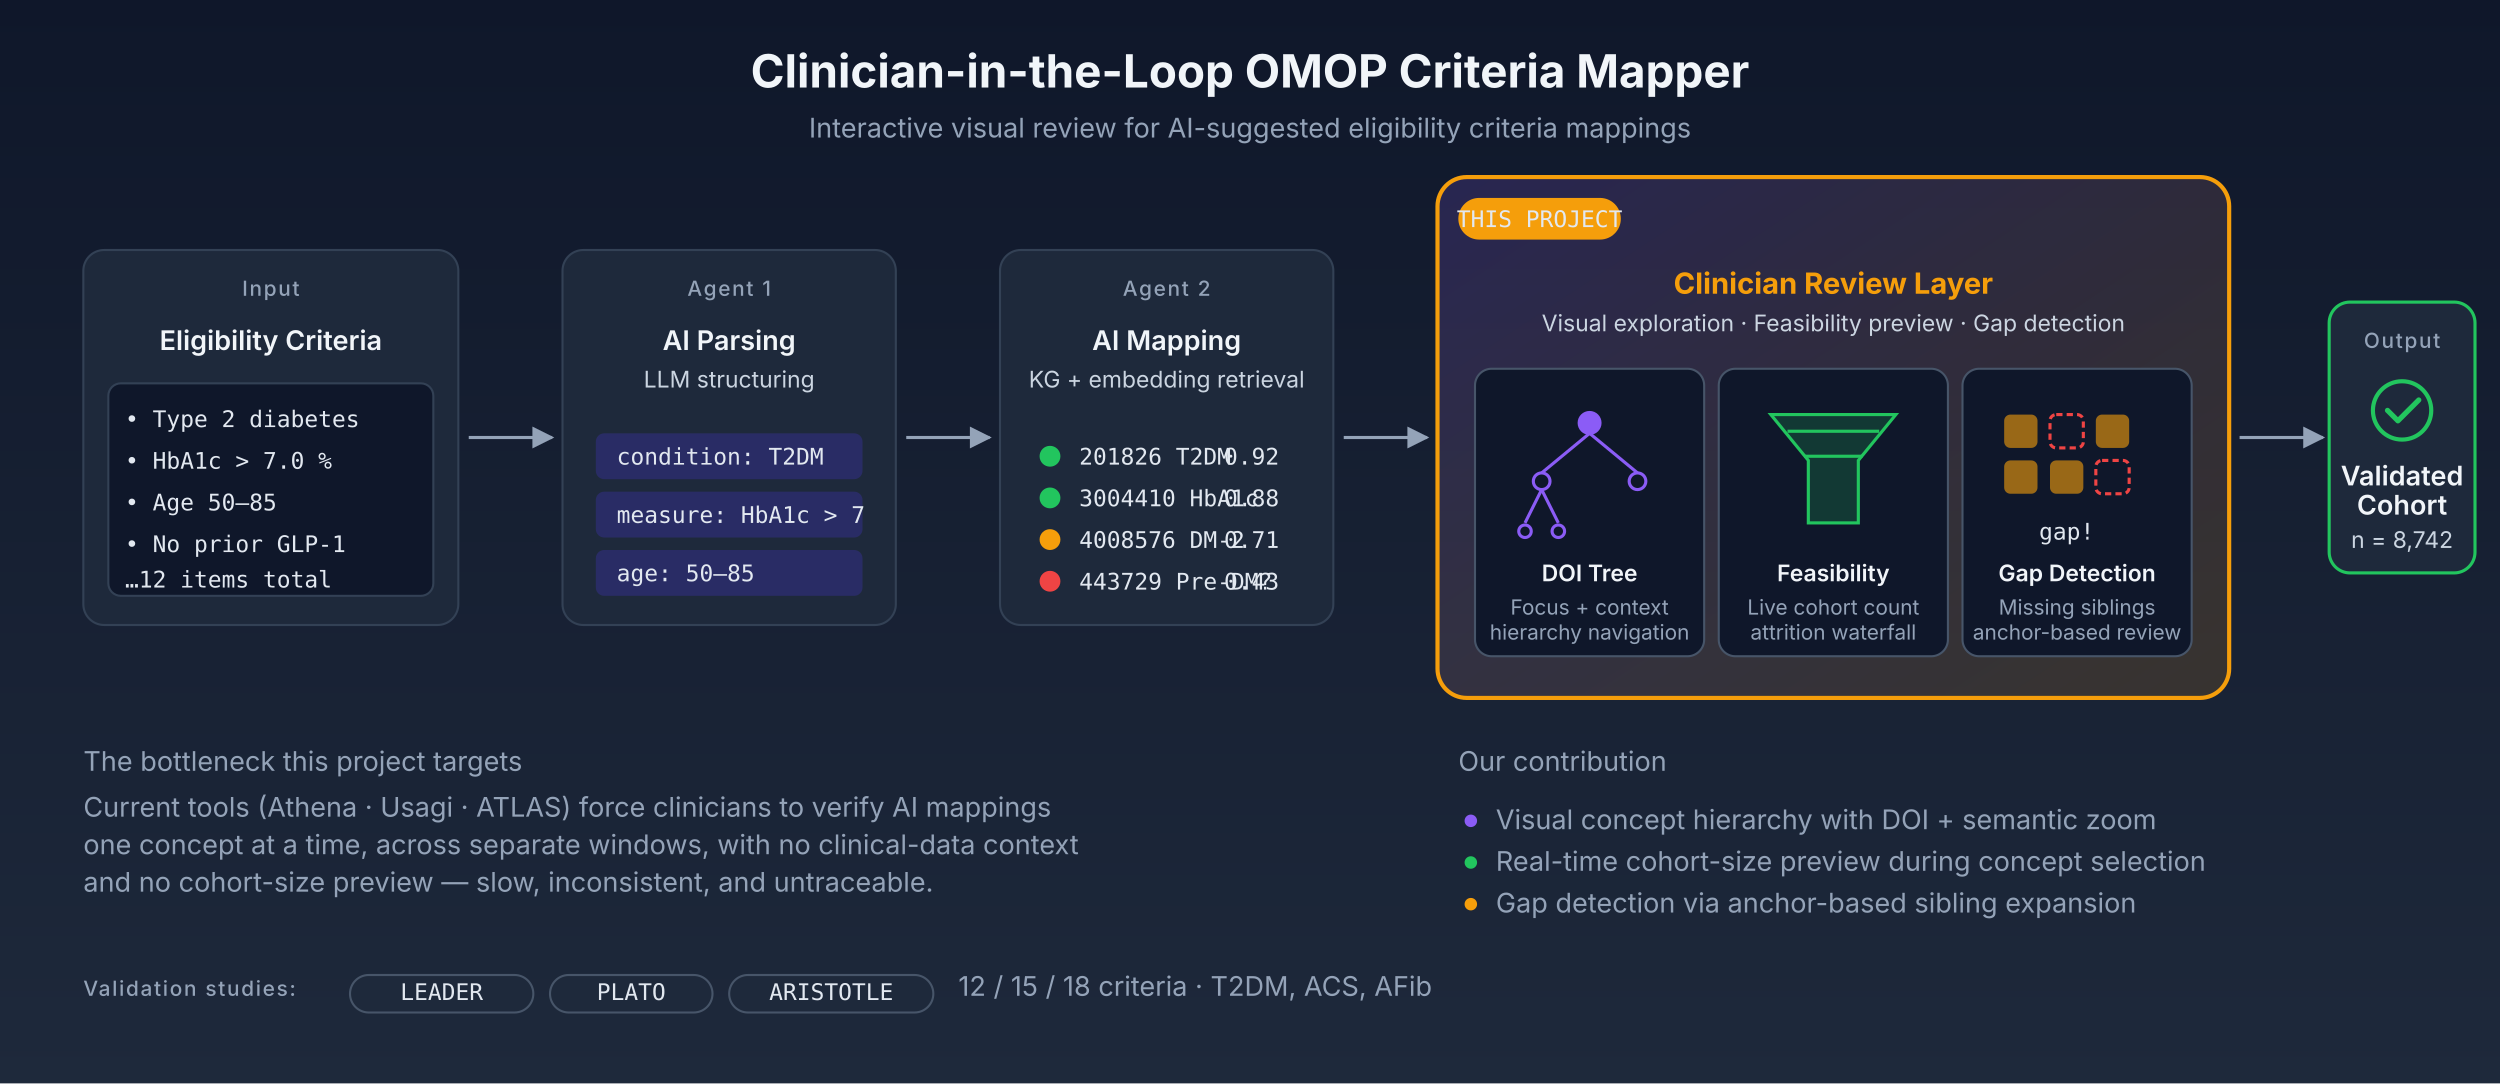
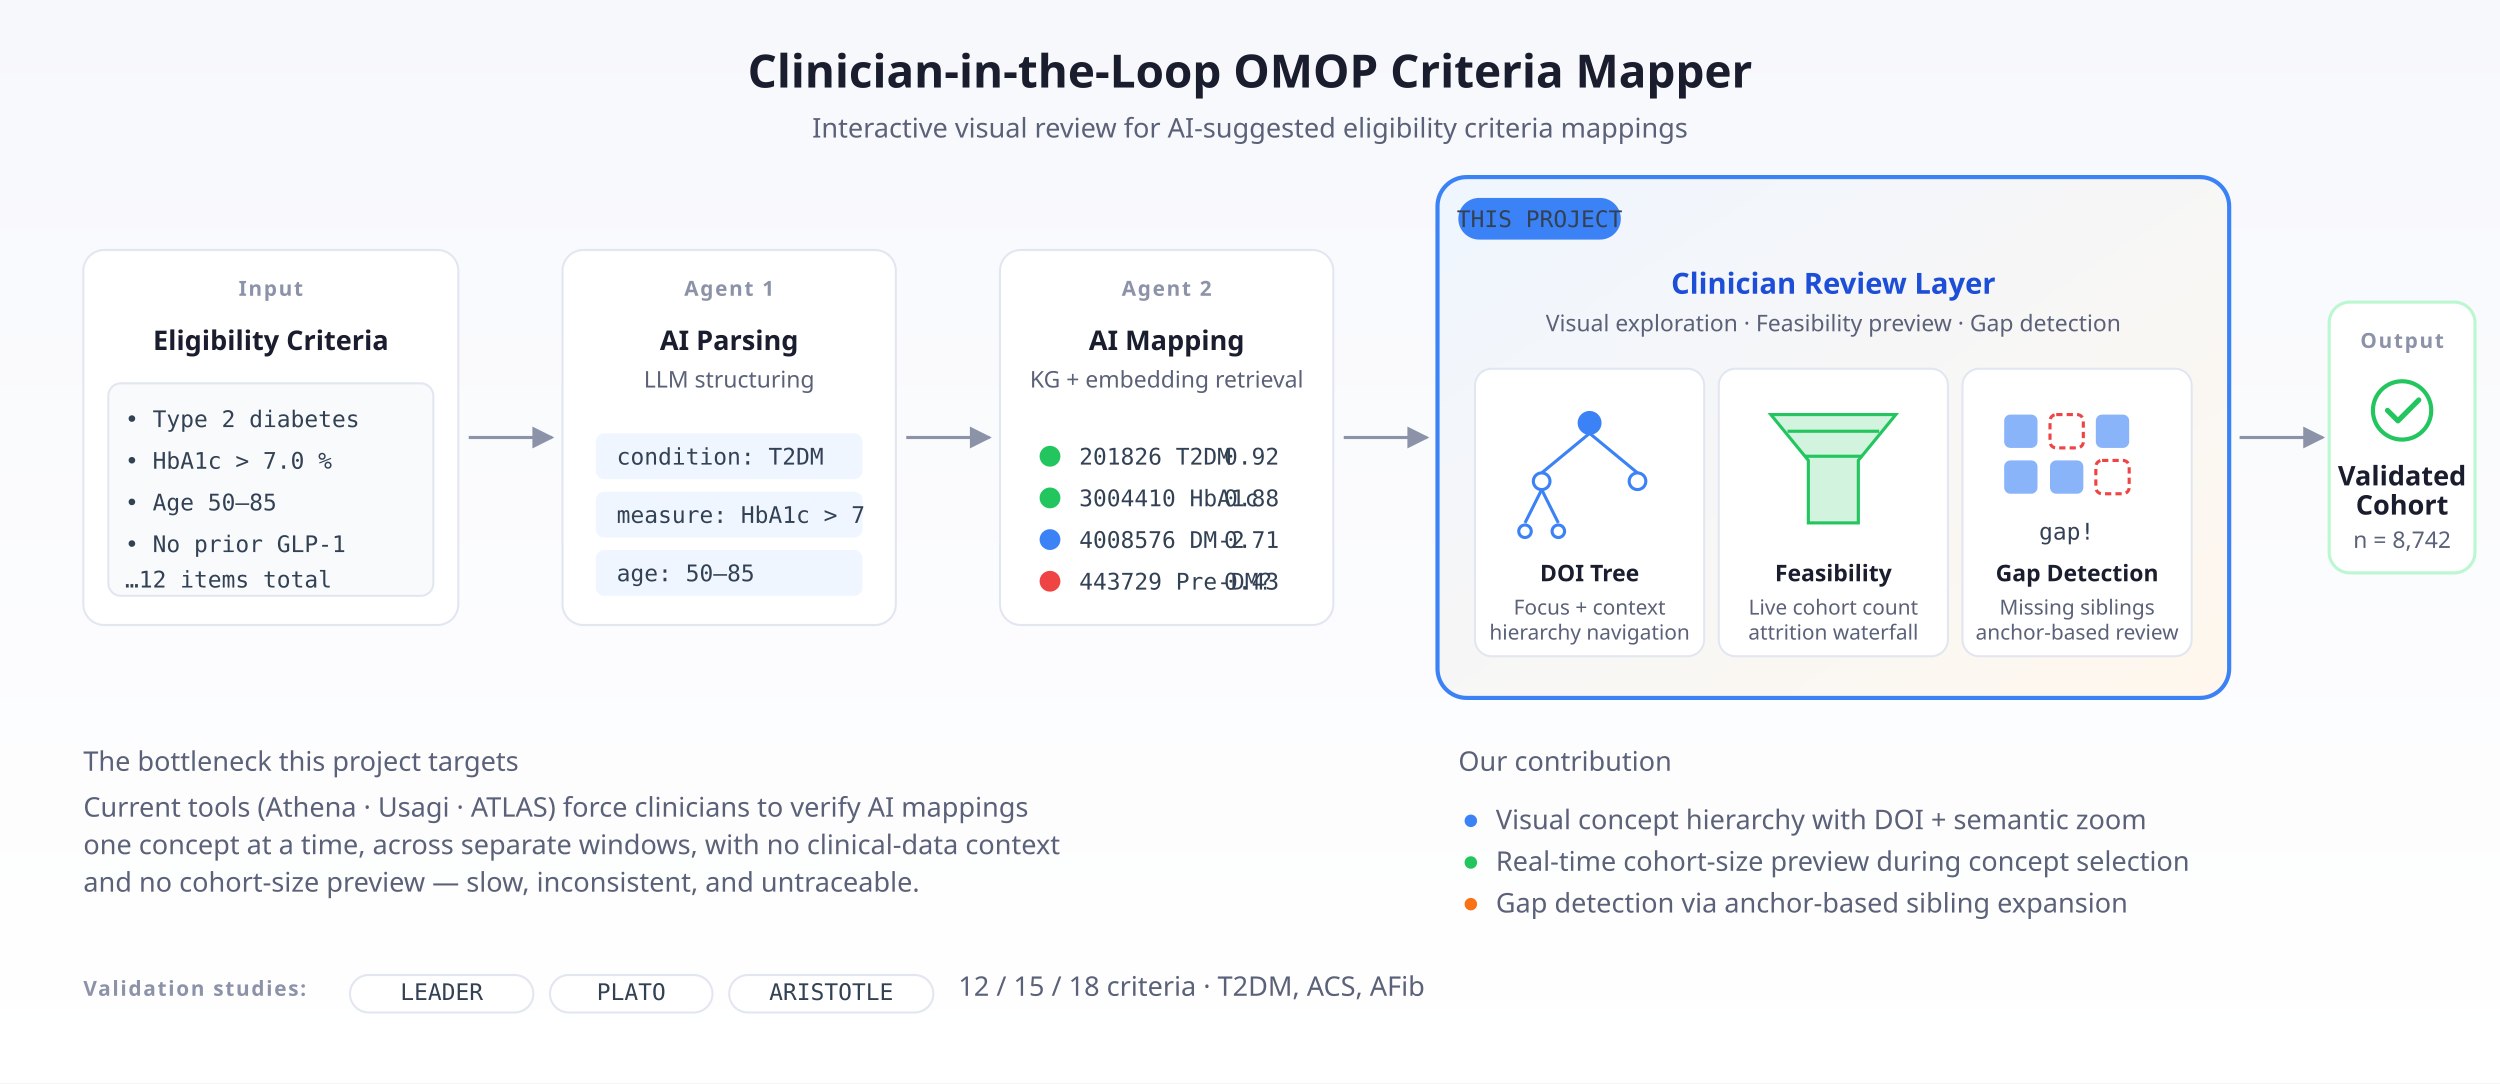
<svg xmlns="http://www.w3.org/2000/svg" viewBox="0 0 1200 520" role="img" aria-labelledby="va-title va-desc">
  <defs>
    <linearGradient id="bg" x1="0" y1="0" x2="0" y2="1">
-       <stop offset="0%" stop-color="#0f172a" />
-       <stop offset="100%" stop-color="#1e293b" />
+       <stop offset="0%" stop-color="#f7f8fc" />
+       <stop offset="100%" stop-color="#ffffff" />
    </linearGradient>
    <linearGradient id="focus" x1="0" y1="0" x2="1" y2="1">
-       <stop offset="0%" stop-color="#8b5cf6" stop-opacity="0.18" />
-       <stop offset="100%" stop-color="#f59e0b" stop-opacity="0.14" />
+       <stop offset="0%" stop-color="#eff6ff" stop-opacity="1" />
+       <stop offset="100%" stop-color="#fff7ed" stop-opacity="1" />
    </linearGradient>
    <marker id="arrow" viewBox="0 0 10 10" refX="9" refY="5" markerWidth="7" markerHeight="7" orient="auto-start-reverse">
-       <path d="M0,0 L10,5 L0,10 Z" fill="#94a3b8" />
+       <path d="M0,0 L10,5 L0,10 Z" fill="#8c93a8" />
    </marker>
    <style>
-       .title { font: 700 22px 'Inter', system-ui, sans-serif; fill: #f1f5f9; }
-       .subtitle { font: 400 13px 'Inter', system-ui, sans-serif; fill: #94a3b8; }
-       .stage-label { font: 600 13px 'Inter', system-ui, sans-serif; fill: #f1f5f9; }
-       .stage-sub { font: 400 11px 'Inter', system-ui, sans-serif; fill: #cbd5e1; }
-       .stage-tag { font: 500 10px 'Inter', system-ui, sans-serif; fill: #94a3b8; letter-spacing: 0.08em; text-transform: uppercase; }
-       .focus-label { font: 700 14px 'Inter', system-ui, sans-serif; fill: #f59e0b; }
-       .pill-label { font: 600 11px 'Inter', system-ui, sans-serif; fill: #f1f5f9; }
-       .pill-sub { font: 400 10px 'Inter', system-ui, sans-serif; fill: #94a3b8; }
-       .code { font: 500 11px 'JetBrains Mono', ui-monospace, monospace; fill: #e2e8f0; }
-       .accent-purple { fill: #8b5cf6; }
-       .accent-gold { fill: #f59e0b; }
+       .title { font: 700 22px 'Apple SD Gothic Neo', 'Malgun Gothic', system-ui, sans-serif; fill: #1a1d2e; }
+       .subtitle { font: 400 13px 'Apple SD Gothic Neo', 'Malgun Gothic', system-ui, sans-serif; fill: #5a6178; }
+       .stage-label { font: 600 13px 'Apple SD Gothic Neo', 'Malgun Gothic', system-ui, sans-serif; fill: #1a1d2e; }
+       .stage-sub { font: 400 11px 'Apple SD Gothic Neo', 'Malgun Gothic', system-ui, sans-serif; fill: #5a6178; }
+       .stage-tag { font: 600 10px 'Apple SD Gothic Neo', 'Malgun Gothic', system-ui, sans-serif; fill: #8c93a8; letter-spacing: 0.08em; text-transform: uppercase; }
+       .focus-label { font: 700 14px 'Apple SD Gothic Neo', 'Malgun Gothic', system-ui, sans-serif; fill: #1d4ed8; }
+       .pill-label { font: 600 11px 'Apple SD Gothic Neo', 'Malgun Gothic', system-ui, sans-serif; fill: #1a1d2e; }
+       .pill-sub { font: 400 10px 'Apple SD Gothic Neo', 'Malgun Gothic', system-ui, sans-serif; fill: #5a6178; }
+       .code { font: 500 11px 'JetBrains Mono', ui-monospace, monospace; fill: #334155; }
+       .accent-purple { fill: #3b82f6; }
+       .accent-gold { fill: #f97316; }
      .accent-green { fill: #22c55e; }
    </style>
  </defs>
  <rect width="1200" height="520" fill="url(#bg)" />
  <text x="600" y="42" text-anchor="middle" class="title">Clinician-in-the-Loop OMOP Criteria Mapper</text>
  <text x="600" y="66" text-anchor="middle" class="subtitle">Interactive visual review for AI-suggested eligibility criteria mappings</text>
  <g transform="translate(40, 120)">
-     <rect width="180" height="180" rx="10" fill="#1e293b" stroke="#334155" stroke-width="1" />
+     <rect width="180" height="180" rx="10" fill="#ffffff" stroke="#e2e6f0" stroke-width="1" />
    <text x="90" y="22" text-anchor="middle" class="stage-tag">Input</text>
    <text x="90" y="48" text-anchor="middle" class="stage-label">Eligibility Criteria</text>
-     <rect x="12" y="64" width="156" height="102" rx="6" fill="#0f172a" stroke="#334155" />
+     <rect x="12" y="64" width="156" height="102" rx="6" fill="#f8fafc" stroke="#e2e6f0" />
    <text x="20" y="85" class="code">• Type 2 diabetes</text>
    <text x="20" y="105" class="code">• HbA1c &gt; 7.0 %</text>
    <text x="20" y="125" class="code">• Age 50–85</text>
    <text x="20" y="145" class="code">• No prior GLP-1</text>
-     <text x="20" y="162" class="code" fill="#64748b">…12 items total</text>
+     <text x="20" y="162" class="code" fill="#8c93a8">…12 items total</text>
  </g>
-   <line x1="225" y1="210" x2="265" y2="210" stroke="#94a3b8" stroke-width="1.5" marker-end="url(#arrow)" />
+   <line x1="225" y1="210" x2="265" y2="210" stroke="#8c93a8" stroke-width="1.5" marker-end="url(#arrow)" />
  <g transform="translate(270, 120)">
-     <rect width="160" height="180" rx="10" fill="#1e293b" stroke="#334155" stroke-width="1" />
+     <rect width="160" height="180" rx="10" fill="#ffffff" stroke="#e2e6f0" stroke-width="1" />
    <text x="80" y="22" text-anchor="middle" class="stage-tag">Agent 1</text>
    <text x="80" y="48" text-anchor="middle" class="stage-label">AI Parsing</text>
    <text x="80" y="66" text-anchor="middle" class="stage-sub">LLM structuring</text>
    <g transform="translate(16, 88)">
-       <rect width="128" height="22" rx="4" fill="#312e81" opacity="0.6" />
-       <text x="10" y="15" class="code" fill="#c4b5fd">condition: T2DM</text>
+       <rect width="128" height="22" rx="4" fill="#eff6ff" />
+       <text x="10" y="15" class="code" fill="#1d4ed8">condition: T2DM</text>
    </g>
    <g transform="translate(16, 116)">
-       <rect width="128" height="22" rx="4" fill="#312e81" opacity="0.6" />
-       <text x="10" y="15" class="code" fill="#c4b5fd">measure: HbA1c &gt; 7</text>
+       <rect width="128" height="22" rx="4" fill="#eff6ff" />
+       <text x="10" y="15" class="code" fill="#1d4ed8">measure: HbA1c &gt; 7</text>
    </g>
    <g transform="translate(16, 144)">
-       <rect width="128" height="22" rx="4" fill="#312e81" opacity="0.6" />
-       <text x="10" y="15" class="code" fill="#c4b5fd">age: 50–85</text>
+       <rect width="128" height="22" rx="4" fill="#eff6ff" />
+       <text x="10" y="15" class="code" fill="#1d4ed8">age: 50–85</text>
    </g>
  </g>
-   <line x1="435" y1="210" x2="475" y2="210" stroke="#94a3b8" stroke-width="1.5" marker-end="url(#arrow)" />
+   <line x1="435" y1="210" x2="475" y2="210" stroke="#8c93a8" stroke-width="1.5" marker-end="url(#arrow)" />
  <g transform="translate(480, 120)">
-     <rect width="160" height="180" rx="10" fill="#1e293b" stroke="#334155" stroke-width="1" />
+     <rect width="160" height="180" rx="10" fill="#ffffff" stroke="#e2e6f0" stroke-width="1" />
    <text x="80" y="22" text-anchor="middle" class="stage-tag">Agent 2</text>
    <text x="80" y="48" text-anchor="middle" class="stage-label">AI Mapping</text>
    <text x="80" y="66" text-anchor="middle" class="stage-sub">KG + embedding retrieval</text>
    <g transform="translate(16, 88)">
      <circle cx="8" cy="11" r="5" class="accent-green" />
      <text x="22" y="15" class="code">201826 T2DM</text>
-       <text x="118" y="15" text-anchor="end" class="code" fill="#64748b">0.92</text>
+       <text x="118" y="15" text-anchor="end" class="code" fill="#8c93a8">0.92</text>
    </g>
    <g transform="translate(16, 108)">
      <circle cx="8" cy="11" r="5" class="accent-green" />
      <text x="22" y="15" class="code">3004410 HbA1c</text>
-       <text x="118" y="15" text-anchor="end" class="code" fill="#64748b">0.88</text>
+       <text x="118" y="15" text-anchor="end" class="code" fill="#8c93a8">0.88</text>
    </g>
    <g transform="translate(16, 128)">
-       <circle cx="8" cy="11" r="5" fill="#f59e0b" />
+       <circle cx="8" cy="11" r="5" fill="#3b82f6" />
      <text x="22" y="15" class="code">4008576 DM-2</text>
-       <text x="118" y="15" text-anchor="end" class="code" fill="#64748b">0.71</text>
+       <text x="118" y="15" text-anchor="end" class="code" fill="#8c93a8">0.71</text>
    </g>
    <g transform="translate(16, 148)">
      <circle cx="8" cy="11" r="5" fill="#ef4444" />
      <text x="22" y="15" class="code">443729 Pre-DM?</text>
-       <text x="118" y="15" text-anchor="end" class="code" fill="#64748b">0.43</text>
+       <text x="118" y="15" text-anchor="end" class="code" fill="#8c93a8">0.43</text>
    </g>
  </g>
-   <line x1="645" y1="210" x2="685" y2="210" stroke="#94a3b8" stroke-width="1.5" marker-end="url(#arrow)" />
+   <line x1="645" y1="210" x2="685" y2="210" stroke="#8c93a8" stroke-width="1.5" marker-end="url(#arrow)" />
  <g transform="translate(690, 85)">
-     <rect width="380" height="250" rx="14" fill="url(#focus)" stroke="#f59e0b" stroke-width="2" />
-     <rect x="10" y="10" width="78" height="20" rx="10" fill="#f59e0b" />
-     <text x="49" y="24" text-anchor="middle" class="code" fill="#0f172a" font-weight="700">THIS PROJECT</text>
+     <rect width="380" height="250" rx="14" fill="url(#focus)" stroke="#3b82f6" stroke-width="2" />
+     <rect x="10" y="10" width="78" height="20" rx="10" fill="#3b82f6" />
+     <text x="49" y="24" text-anchor="middle" class="code" fill="#ffffff" font-weight="700">THIS PROJECT</text>
    <text x="190" y="56" text-anchor="middle" class="focus-label">Clinician Review Layer</text>
    <text x="190" y="74" text-anchor="middle" class="stage-sub">Visual exploration · Feasibility preview · Gap detection</text>
    <g transform="translate(18, 92)">
-       <rect width="110" height="138" rx="8" fill="#0f172a" stroke="#475569" />
-       <g transform="translate(18, 18)" stroke="#8b5cf6" stroke-width="1.5" fill="none">
-         <circle cx="37" cy="8" r="5" fill="#8b5cf6" />
+       <rect width="110" height="138" rx="8" fill="#ffffff" stroke="#e2e6f0" />
+       <g transform="translate(18, 18)" stroke="#3b82f6" stroke-width="1.5" fill="none">
+         <circle cx="37" cy="8" r="5" fill="#3b82f6" />
        <line x1="37" y1="13" x2="14" y2="32" />
        <line x1="37" y1="13" x2="60" y2="32" />
        <circle cx="14" cy="36" r="4" />
        <circle cx="60" cy="36" r="4" />
        <line x1="14" y1="40" x2="6" y2="56" />
        <line x1="14" y1="40" x2="22" y2="56" />
        <circle cx="6" cy="60" r="3" />
        <circle cx="22" cy="60" r="3" />
      </g>
      <text x="55" y="102" text-anchor="middle" class="pill-label">DOI Tree</text>
      <text x="55" y="118" text-anchor="middle" class="pill-sub">Focus + context</text>
      <text x="55" y="130" text-anchor="middle" class="pill-sub">hierarchy navigation</text>
    </g>
    <g transform="translate(135, 92)">
-       <rect width="110" height="138" rx="8" fill="#0f172a" stroke="#475569" />
+       <rect width="110" height="138" rx="8" fill="#ffffff" stroke="#e2e6f0" />
      <g transform="translate(25, 22)" fill="none" stroke="#22c55e" stroke-width="1.5">
        <path d="M0 0 L60 0 L42 22 L42 52 L18 52 L18 22 Z" fill="#22c55e" fill-opacity="0.2" />
        <line x1="8" y1="8" x2="52" y2="8" stroke="#22c55e" />
        <line x1="16" y1="20" x2="44" y2="20" stroke="#22c55e" />
      </g>
      <text x="55" y="102" text-anchor="middle" class="pill-label">Feasibility</text>
      <text x="55" y="118" text-anchor="middle" class="pill-sub">Live cohort count</text>
      <text x="55" y="130" text-anchor="middle" class="pill-sub">attrition waterfall</text>
    </g>
    <g transform="translate(252, 92)">
-       <rect width="110" height="138" rx="8" fill="#0f172a" stroke="#475569" />
+       <rect width="110" height="138" rx="8" fill="#ffffff" stroke="#e2e6f0" />
      <g transform="translate(20, 22)">
-         <rect x="0" y="0" width="16" height="16" rx="3" fill="#f59e0b" fill-opacity="0.6" />
+         <rect x="0" y="0" width="16" height="16" rx="3" fill="#3b82f6" fill-opacity="0.6" />
        <rect x="22" y="0" width="16" height="16" rx="3" fill="none" stroke="#ef4444" stroke-dasharray="3 2" stroke-width="1.5" />
-         <rect x="44" y="0" width="16" height="16" rx="3" fill="#f59e0b" fill-opacity="0.6" />
-         <rect x="0" y="22" width="16" height="16" rx="3" fill="#f59e0b" fill-opacity="0.6" />
-         <rect x="22" y="22" width="16" height="16" rx="3" fill="#f59e0b" fill-opacity="0.6" />
+         <rect x="44" y="0" width="16" height="16" rx="3" fill="#3b82f6" fill-opacity="0.6" />
+         <rect x="0" y="22" width="16" height="16" rx="3" fill="#3b82f6" fill-opacity="0.6" />
+         <rect x="22" y="22" width="16" height="16" rx="3" fill="#3b82f6" fill-opacity="0.6" />
        <rect x="44" y="22" width="16" height="16" rx="3" fill="none" stroke="#ef4444" stroke-dasharray="3 2" stroke-width="1.5" />
        <text x="30" y="60" text-anchor="middle" class="code" fill="#ef4444">gap!</text>
      </g>
      <text x="55" y="102" text-anchor="middle" class="pill-label">Gap Detection</text>
      <text x="55" y="118" text-anchor="middle" class="pill-sub">Missing siblings</text>
      <text x="55" y="130" text-anchor="middle" class="pill-sub">anchor-based review</text>
    </g>
  </g>
-   <line x1="1075" y1="210" x2="1115" y2="210" stroke="#94a3b8" stroke-width="1.5" marker-end="url(#arrow)" />
+   <line x1="1075" y1="210" x2="1115" y2="210" stroke="#8c93a8" stroke-width="1.5" marker-end="url(#arrow)" />
  <g transform="translate(1118, 145)">
-     <rect width="70" height="130" rx="10" fill="#1e293b" stroke="#22c55e" stroke-width="1.5" />
+     <rect width="70" height="130" rx="10" fill="#ffffff" stroke="#bbf7d0" stroke-width="1.5" />
    <text x="35" y="22" text-anchor="middle" class="stage-tag" fill="#22c55e">Output</text>
    <circle cx="35" cy="52" r="14" fill="none" stroke="#22c55e" stroke-width="2" />
    <path d="M28 52 L33 57 L43 47" stroke="#22c55e" stroke-width="2.5" fill="none" stroke-linecap="round" stroke-linejoin="round" />
    <text x="35" y="88" text-anchor="middle" class="stage-label" font-size="11">Validated</text>
    <text x="35" y="102" text-anchor="middle" class="stage-label" font-size="11">Cohort</text>
    <text x="35" y="118" text-anchor="middle" class="stage-sub" font-size="10">n = 8,742</text>
  </g>
  <g transform="translate(40, 370)">
-     <text x="0" y="0" class="subtitle" fill="#cbd5e1" font-weight="600">The bottleneck this project targets</text>
+     <text x="0" y="0" class="subtitle" fill="#5a6178" font-weight="600">The bottleneck this project targets</text>
    <text x="0" y="22" class="subtitle">Current tools (Athena · Usagi · ATLAS) force clinicians to verify AI mappings</text>
    <text x="0" y="40" class="subtitle">one concept at a time, across separate windows, with no clinical-data context</text>
    <text x="0" y="58" class="subtitle">and no cohort-size preview — slow, inconsistent, and untraceable.</text>
  </g>
  <g transform="translate(700, 370)">
-     <text x="0" y="0" class="subtitle" fill="#f59e0b" font-weight="600">Our contribution</text>
+     <text x="0" y="0" class="subtitle" fill="#3b82f6" font-weight="600">Our contribution</text>
    <g transform="translate(0, 18)">
      <circle cx="6" cy="6" r="3" class="accent-purple" />
      <text x="18" y="10" class="subtitle">Visual concept hierarchy with DOI + semantic zoom</text>
    </g>
    <g transform="translate(0, 38)">
      <circle cx="6" cy="6" r="3" class="accent-green" />
      <text x="18" y="10" class="subtitle">Real-time cohort-size preview during concept selection</text>
    </g>
    <g transform="translate(0, 58)">
      <circle cx="6" cy="6" r="3" class="accent-gold" />
      <text x="18" y="10" class="subtitle">Gap detection via anchor-based sibling expansion</text>
    </g>
  </g>
  <g transform="translate(40, 478)">
    <text x="0" y="0" class="stage-tag">Validation studies:</text>
    <g transform="translate(128, -10)">
-       <rect width="88" height="18" rx="9" fill="#1e293b" stroke="#475569" />
-       <text x="44" y="12" text-anchor="middle" class="code" fill="#cbd5e1">LEADER</text>
+       <rect width="88" height="18" rx="9" fill="#ffffff" stroke="#e2e6f0" />
+       <text x="44" y="12" text-anchor="middle" class="code" fill="#5a6178">LEADER</text>
    </g>
    <g transform="translate(224, -10)">
-       <rect width="78" height="18" rx="9" fill="#1e293b" stroke="#475569" />
-       <text x="39" y="12" text-anchor="middle" class="code" fill="#cbd5e1">PLATO</text>
+       <rect width="78" height="18" rx="9" fill="#ffffff" stroke="#e2e6f0" />
+       <text x="39" y="12" text-anchor="middle" class="code" fill="#5a6178">PLATO</text>
    </g>
    <g transform="translate(310, -10)">
-       <rect width="98" height="18" rx="9" fill="#1e293b" stroke="#475569" />
-       <text x="49" y="12" text-anchor="middle" class="code" fill="#cbd5e1">ARISTOTLE</text>
+       <rect width="98" height="18" rx="9" fill="#ffffff" stroke="#e2e6f0" />
+       <text x="49" y="12" text-anchor="middle" class="code" fill="#5a6178">ARISTOTLE</text>
    </g>
    <text x="420" y="0" class="subtitle">12 / 15 / 18 criteria · T2DM, ACS, AFib</text>
  </g>
</svg>
